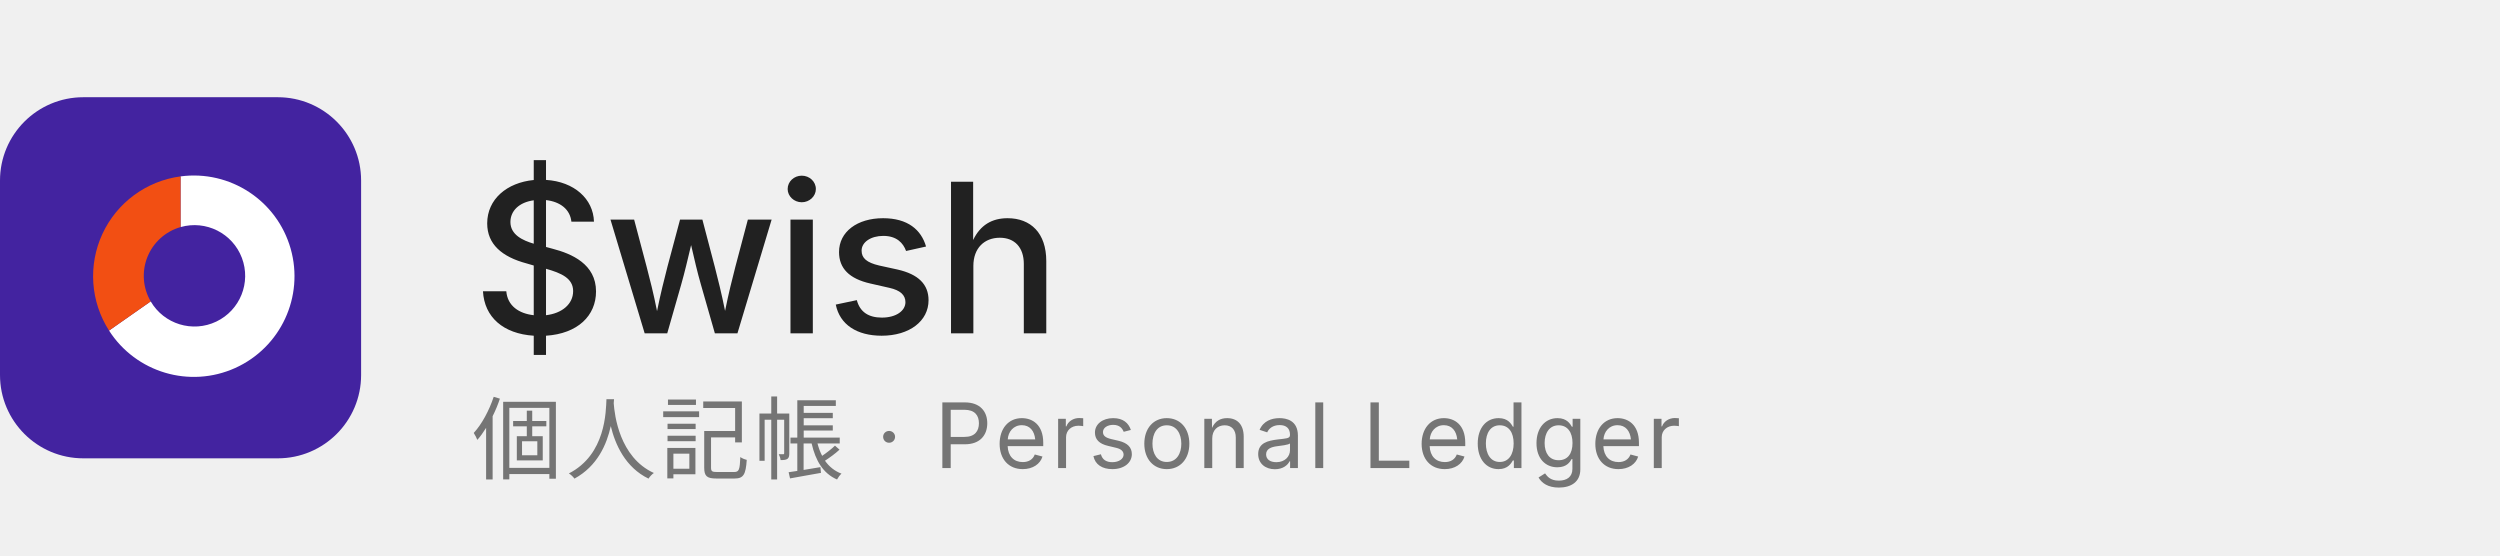
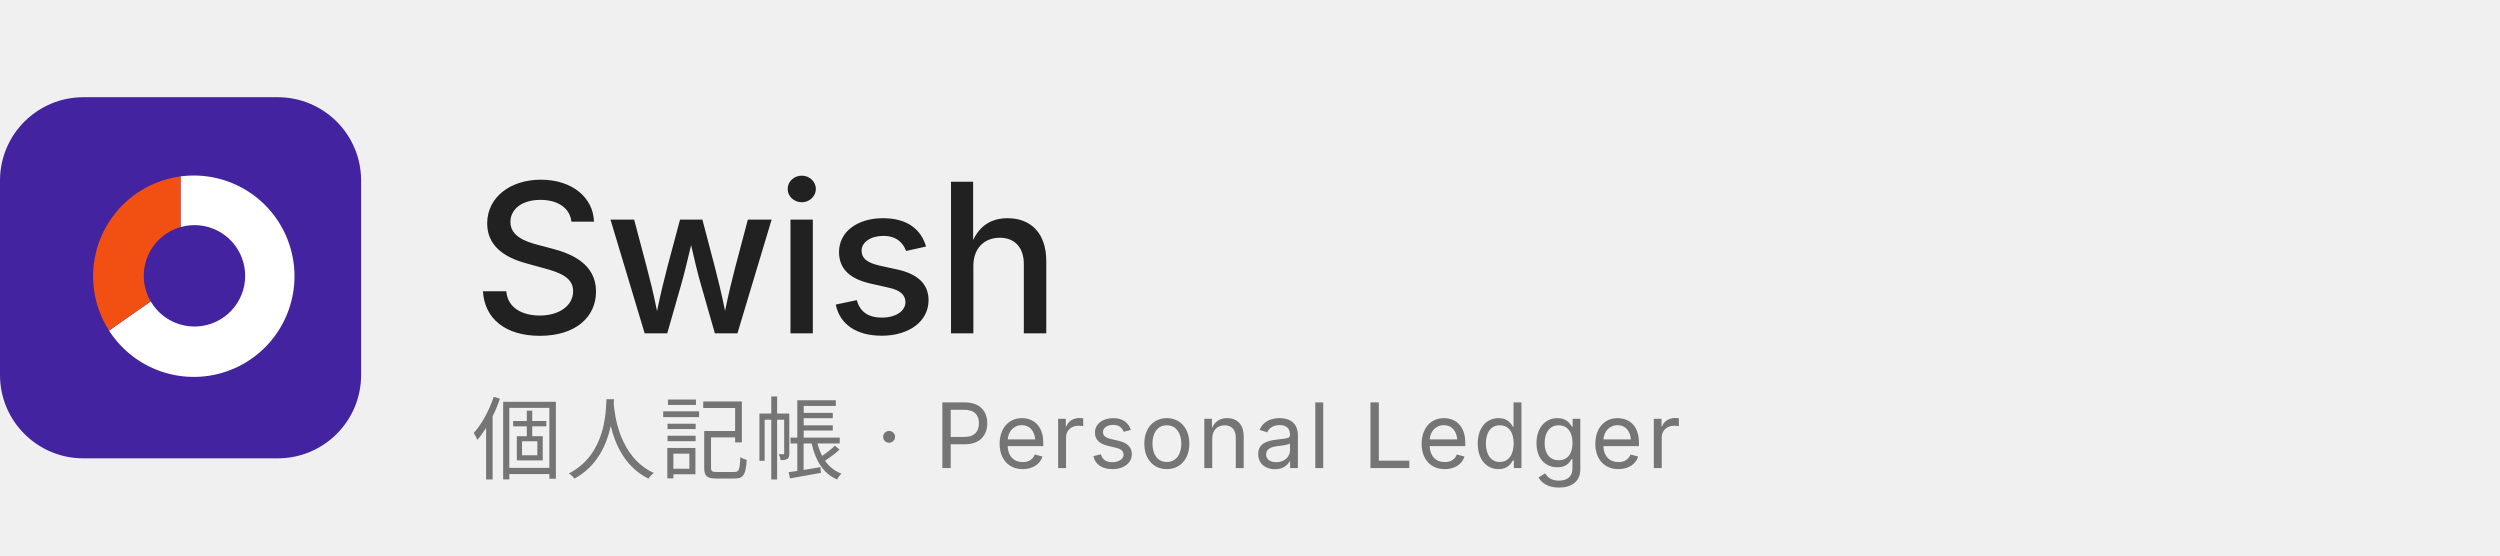
<svg xmlns="http://www.w3.org/2000/svg" viewBox="0 0 360 80" width="360" height="80">
  <g transform="translate(0,14)">
    <rect width="52" height="52" rx="12" fill="#4323a0" />
    <path d="M 26 11.4              A 14.5 14.5 0 1 1 15.7 33.6              L 21.7 29.4              A 7.3 7.3 0 1 0 26 18.7 Z" fill="#FFFFFF" transform="translate(0,0)" />
    <path d="M 26 11.4              A 14.5 14.5 0 0 0 15.7 33.6              L 21.7 29.4              A 7.3 7.3 0 0 1 26 18.7 Z" fill="#F24F13" />
  </g>
-   <text x="68" y="48" font-family="-apple-system, PingFang TC, Noto Sans TC, system-ui, sans-serif" font-weight="500" font-size="30" fill="#212121" letter-spacing="-0.3">$wish</text>
+   <text x="68" y="48" font-family="-apple-system, PingFang TC, Noto Sans TC, system-ui, sans-serif" font-weight="500" font-size="30" fill="#212121" letter-spacing="-0.3">Swish</text>
  <text x="68" y="68" font-family="-apple-system, PingFang TC, Noto Sans TC, system-ui, sans-serif" font-weight="400" font-size="13" fill="#757575" letter-spacing="0.5">個人記帳 · Personal Ledger</text>
</svg>
